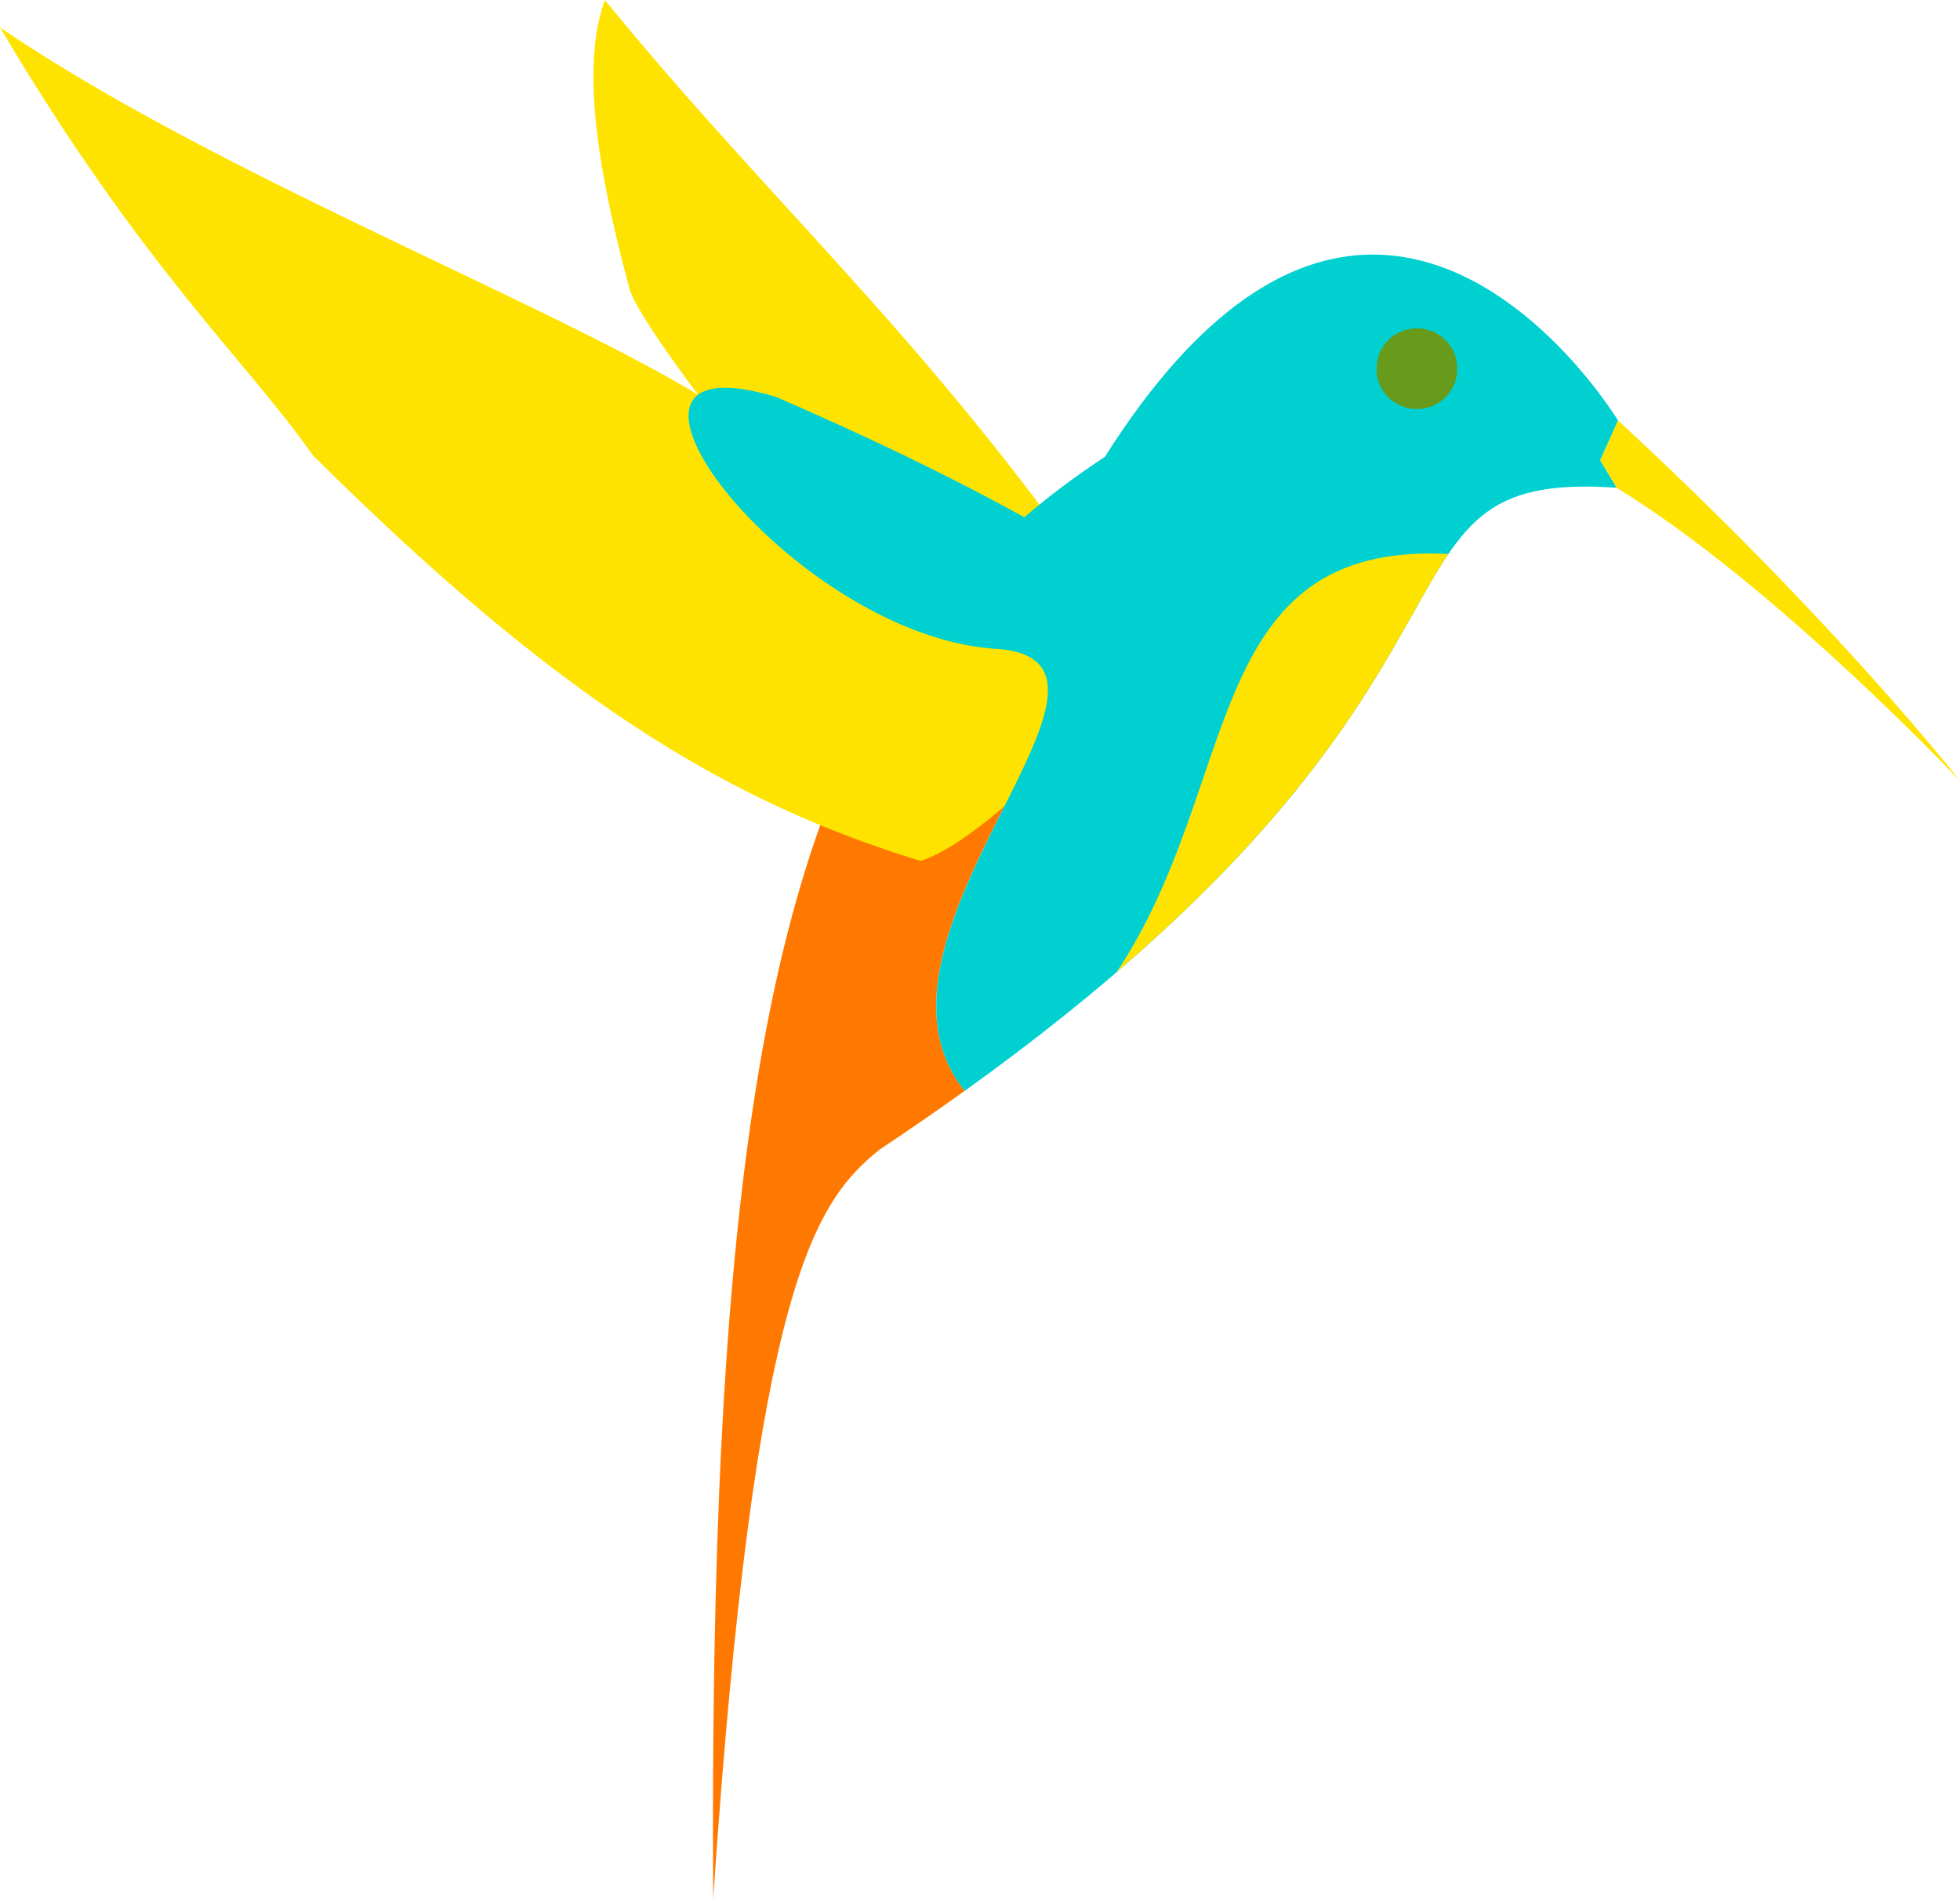
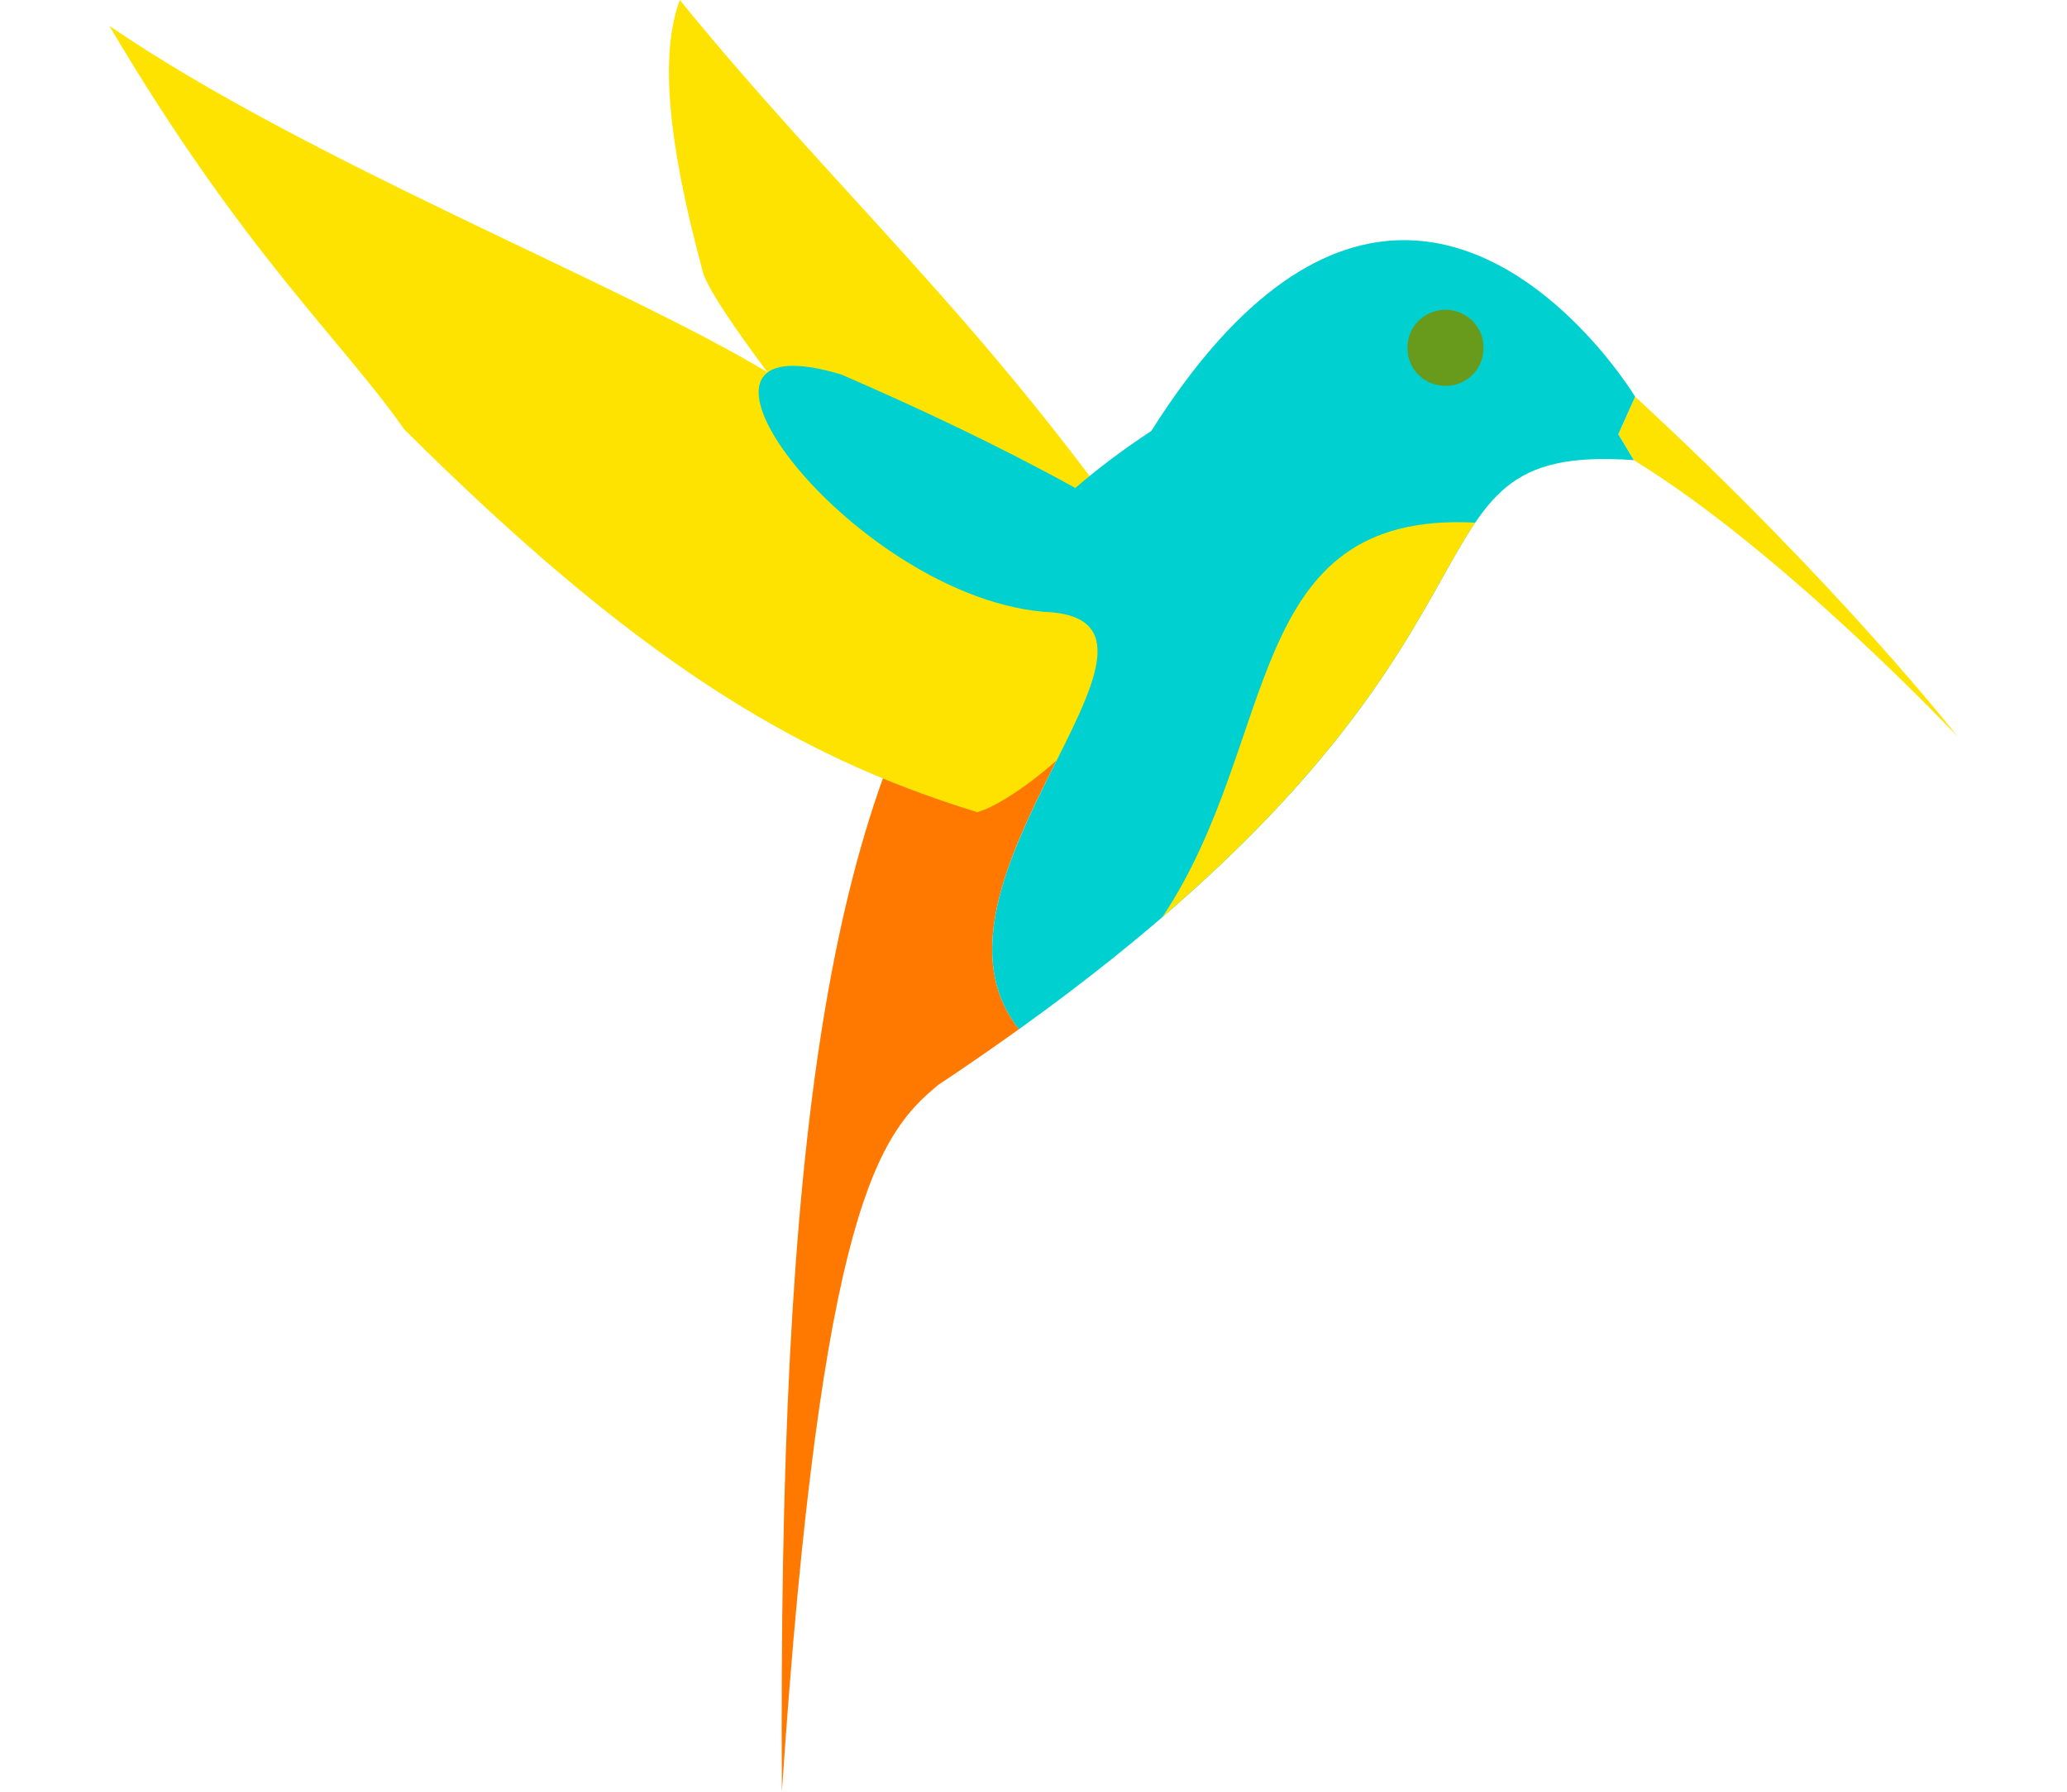
- <svg xmlns="http://www.w3.org/2000/svg" id="simpcolibri" style="enable-background:new" viewBox="0 0 397.693 385.445" version="1.1" width="150px" height="100%">
+ <svg xmlns="http://www.w3.org/2000/svg" id="simpcolibri" style="enable-background:new" viewBox="0 0 397.693 385.445" version="1.1" width="150px" height="130px">
  <defs id="defs110" />
  <path d="m 195.739,221.375 z m 0,0 c -24.818,-30.864 40.403,-86.268 7.286,-89.656 -5.465,-0.228 -11.036,-1.503 -16.5,-3.51 -31.624,44.123 -42.678,116.354 -41.817,257.236 8.45,-125.664 20.91,-141.666 33.733,-152.117 6.127,-4.071 11.871,-8.049 17.299,-11.943 -0.005,-0.001 0.005,-0.014 0,-0.018 z" style="fill:#ff7900;enable-background:new" id="path1" />
  <path style="fill:#ffe300;enable-background:new" d="M 122.741,-3.5927423e-6 C 118.444,11.634 120.075,30.383 127.728,58.581 c 1.305,4.943 13.913,21.523 13.913,21.523 C 109.834,60.901 42.499,34.625 0,5.556 28.797,54.306 50.239,73.411 63.416,92.334 c 49.446,49.134 83.587,70.212 123.331,82.381 13.457,-3.812 53.264,-41.674 36.641,-55.125 C 186.938,67.441 156.74,41.713 122.741,-3.5927422e-6 z" id="path2" />
  <path d="m 328.298,85.33 -3.626,8.084 3.343,5.589 c 32.316,19.77 69.678,59.482 69.678,59.482 0,0 -25.292,-32.474 -69.395,-73.157 z" style="fill:#ffe300;enable-background:new" id="path3" />
  <path d="m 278.346,51.666 c -15.997,0.087 -34.644,10.175 -54.159,41.052 -5.819,3.818 -11.266,7.878 -16.351,12.259 -16.348,-9.035 -33.209,-16.966 -50.3,-24.401 -38.822,-11.674 -7.379,34.299 28.992,47.655 5.465,2.007 11.035,3.282 16.5,3.51 33.117,3.387 -32.103,58.79 -7.286,89.656 116.669,-83.706 77.546,-126.259 132.272,-122.409 l -3.343,-5.572 3.626,-8.084 c 0,0 -20.445,-33.828 -49.951,-33.667 z m 9.148,15.137 c 0.763,-0.023 1.554,0.068 2.329,0.283 4.13,1.149 6.538,5.434 5.389,9.564 -1.149,4.13 -5.417,6.555 -9.548,5.406 -4.13,-1.149 -6.555,-5.434 -5.406,-9.564 0.934,-3.356 3.928,-5.589 7.236,-5.689 z" style="fill:#00d0d0;enable-background:new" id="path4" />
  <path d="m 226.567,197.295 c 47.494,-40.782 56.745,-69.346 67.316,-84.861 -50.264,-2.605 -41.761,46.581 -67.316,84.861 z" style="fill:#ffe300;stroke-opacity:0" id="path5" />
  <path style="fill:#689a1b;fill-opacity:1;stroke:none" id="path6" d="m 378.628,73.738 a 2.699,3.045 0 1 1 -5.397,0 2.699,3.045 0 1 1 5.397,0 z" transform="matrix(3.025641,0,0,2.636364,-849.9342,-119.5719)" />
</svg>
